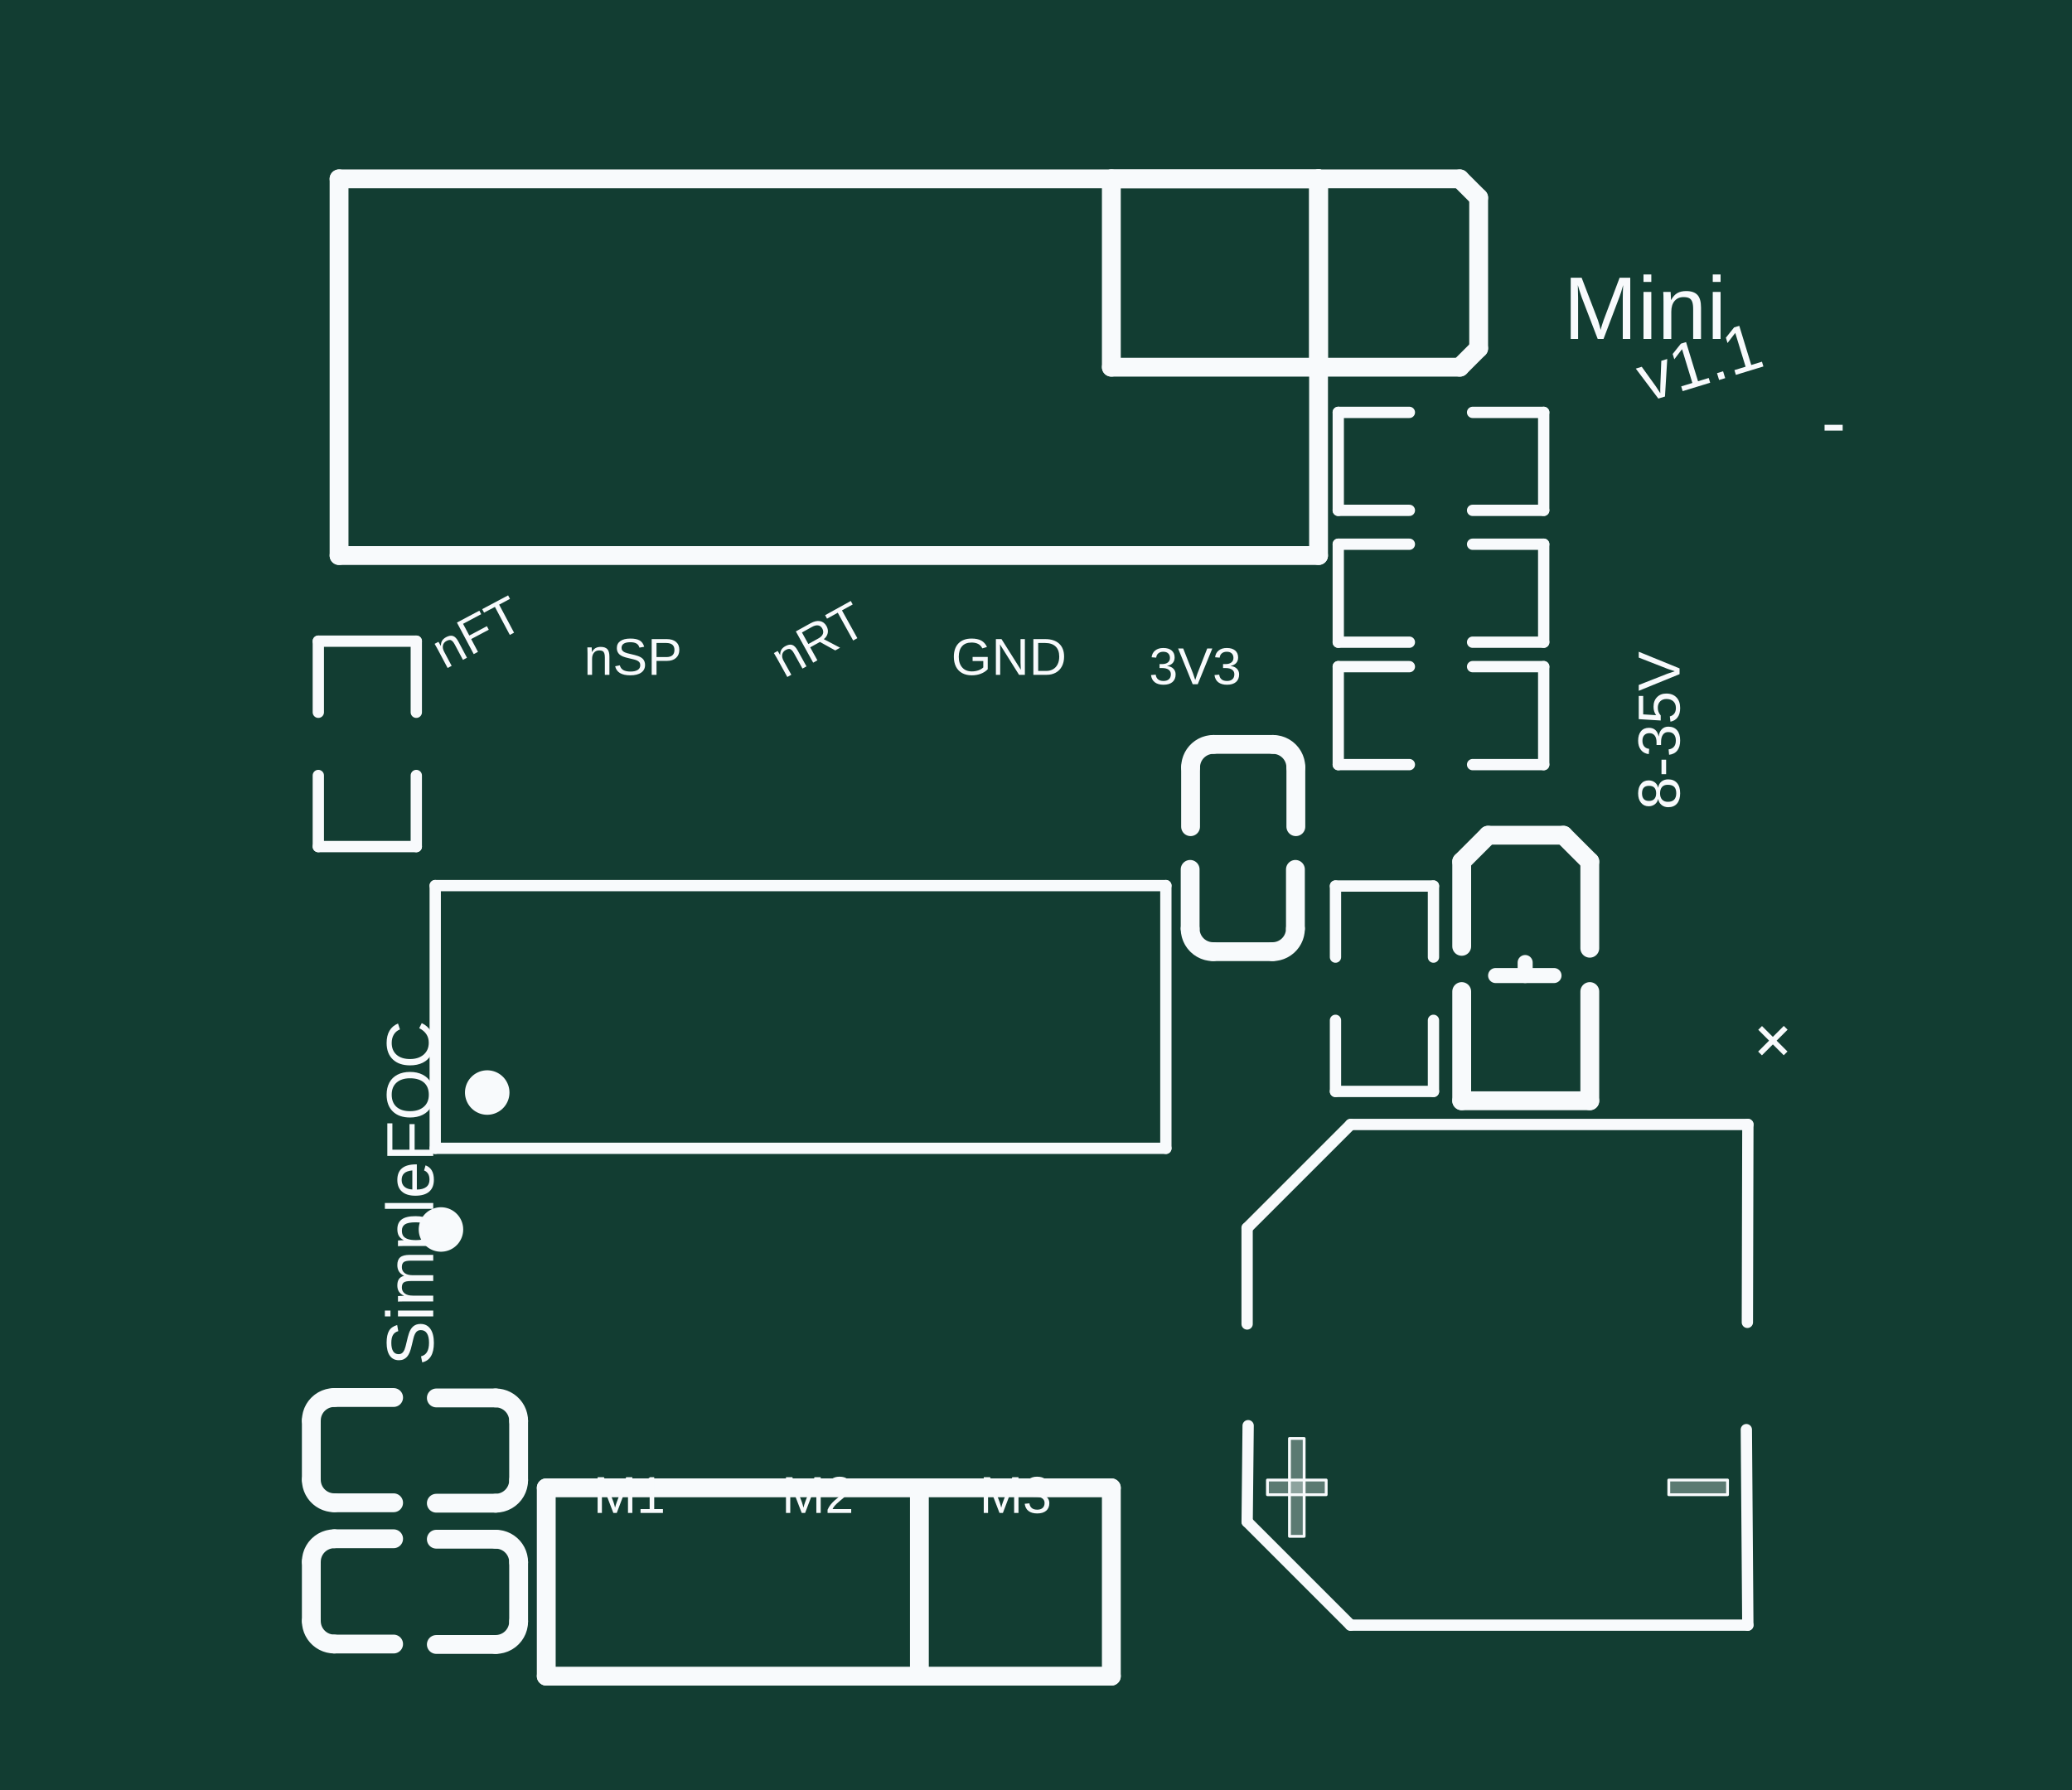
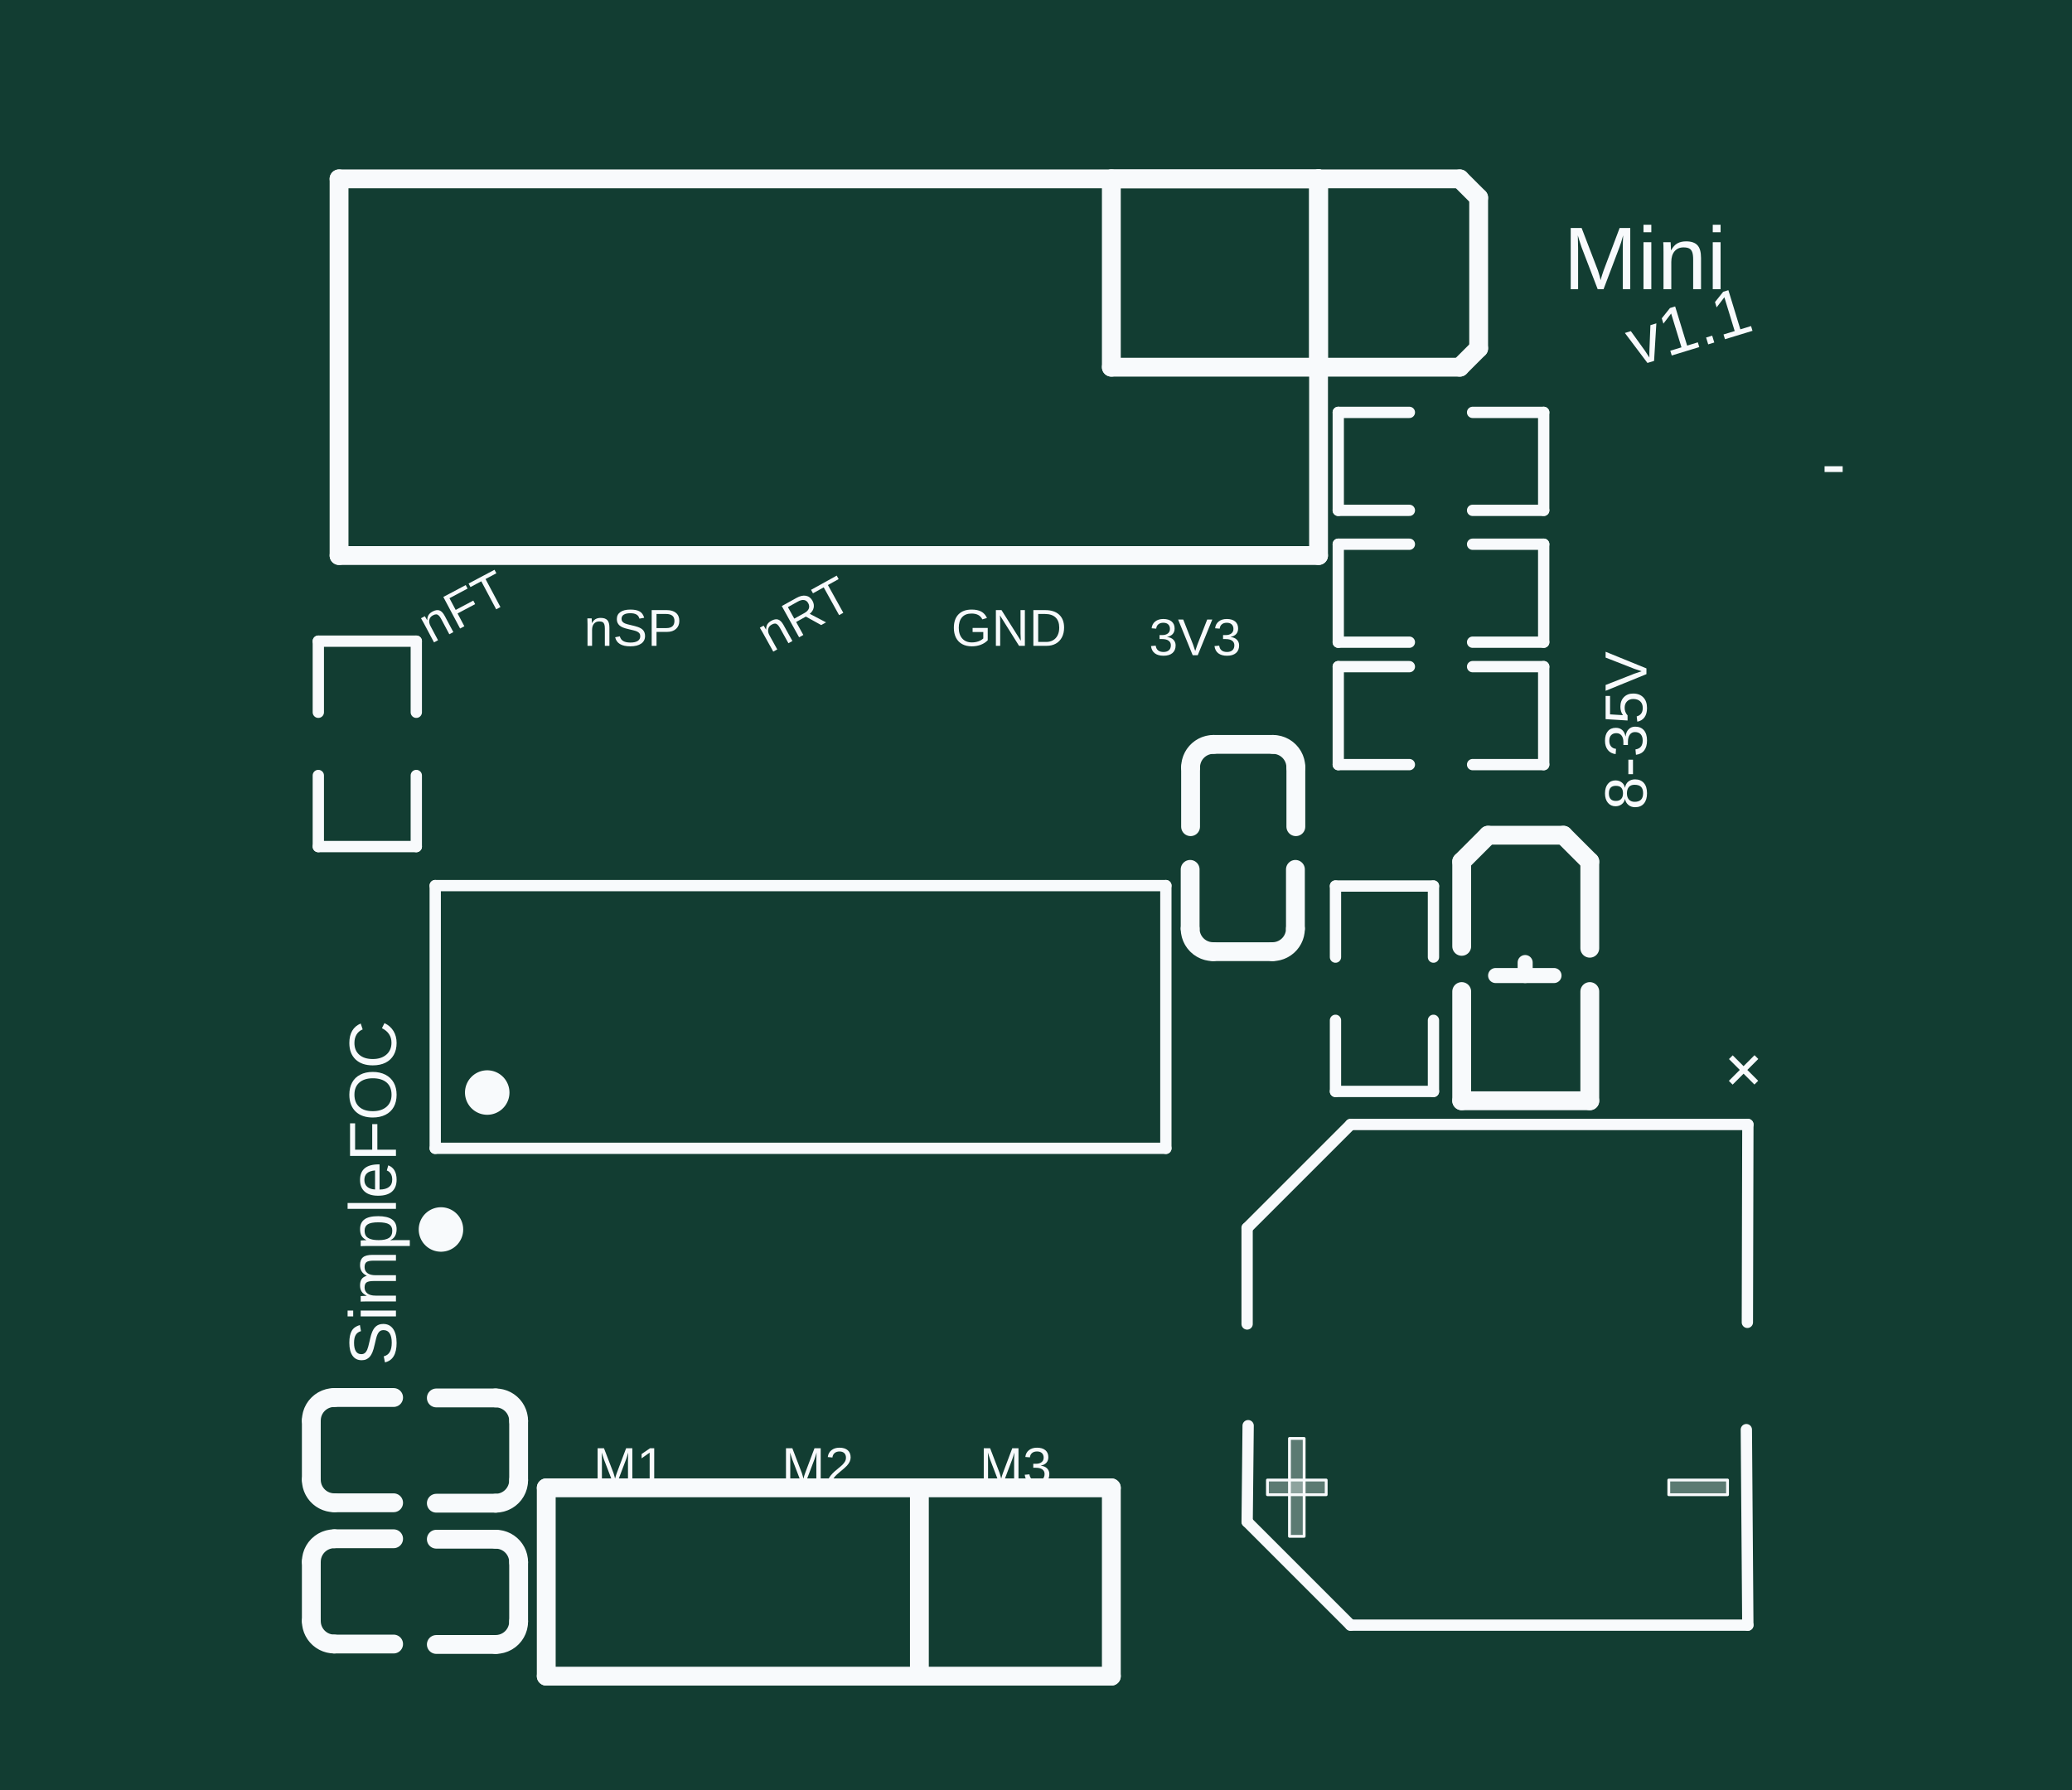
<svg xmlns="http://www.w3.org/2000/svg" width="1000" height="864" viewBox="0 0 1100 950" role="img" aria-label="SimpleFOC Mini top overlay detail" class="altium-pcb" data-renderer="altiumts">
  <rect width="100%" height="100%" fill="#071a16" />
  <g stroke-linecap="round" stroke-linejoin="round">
    <polygon data-record="BoardOutline" points="2147.584,1750 -550,1750 -550,-732.538 2147.584,-732.538 2147.584,1750" fill="#123d32" stroke="#6ee7b7" stroke-width="3" />
    <path data-record="Region" data-layer="TOPOVERLAY" d="M 917.126 785.628 L 917.126 793.423 L 885.945 793.423 L 885.945 785.628 L 917.126 785.628 Z" fill="#f8fafc" fill-opacity="0.32" fill-rule="evenodd" stroke="#f8fafc" stroke-width="1.5" />
    <path data-record="Region" data-layer="TOPOVERLAY" d="M 672.874 785.628 L 672.874 793.423 L 704.055 793.423 L 704.055 785.628 L 672.874 785.628 Z" fill="#f8fafc" fill-opacity="0.32" fill-rule="evenodd" stroke="#f8fafc" stroke-width="1.5" />
    <path data-record="Region" data-layer="TOPOVERLAY" d="M 684.567 763.542 L 684.567 815.51 L 692.362 815.51 L 692.362 763.542 L 684.567 763.542 Z" fill="#f8fafc" fill-opacity="0.32" fill-rule="evenodd" stroke="#f8fafc" stroke-width="1.5" />
    <line data-record="Track" data-layer="TOPOVERLAY" x1="700" y1="94.762" x2="775" y2="94.762" stroke="#f8fafc" stroke-width="10" />
    <line data-record="Track" data-layer="TOPOVERLAY" x1="775" y1="94.762" x2="785" y2="104.762" stroke="#f8fafc" stroke-width="10" />
    <line data-record="Track" data-layer="TOPOVERLAY" x1="785" y1="104.762" x2="785" y2="184.762" stroke="#f8fafc" stroke-width="10" />
    <line data-record="Track" data-layer="TOPOVERLAY" x1="785" y1="184.762" x2="775" y2="194.762" stroke="#f8fafc" stroke-width="10" />
    <line data-record="Track" data-layer="TOPOVERLAY" x1="775" y1="194.762" x2="700" y2="194.762" stroke="#f8fafc" stroke-width="10" />
    <line data-record="Track" data-layer="TOPOVERLAY" x1="776" y1="584.262" x2="844" y2="584.262" stroke="#f8fafc" stroke-width="10" />
    <line data-record="Track" data-layer="TOPOVERLAY" x1="844" y1="584.262" x2="844" y2="526.262" stroke="#f8fafc" stroke-width="10" />
    <line data-record="Track" data-layer="TOPOVERLAY" x1="776" y1="584.262" x2="776" y2="526.262" stroke="#f8fafc" stroke-width="10" />
    <line data-record="Track" data-layer="TOPOVERLAY" x1="844" y1="503.262" x2="844" y2="457.262" stroke="#f8fafc" stroke-width="10" />
    <line data-record="Track" data-layer="TOPOVERLAY" x1="776" y1="502.262" x2="776" y2="457.262" stroke="#f8fafc" stroke-width="10" />
    <line data-record="Track" data-layer="TOPOVERLAY" x1="776" y1="457.262" x2="790" y2="443.262" stroke="#f8fafc" stroke-width="10" />
    <line data-record="Track" data-layer="TOPOVERLAY" x1="790" y1="443.262" x2="830" y2="443.262" stroke="#f8fafc" stroke-width="10" />
    <line data-record="Track" data-layer="TOPOVERLAY" x1="830" y1="443.262" x2="844" y2="457.262" stroke="#f8fafc" stroke-width="10" />
    <line data-record="Track" data-layer="TOPOVERLAY" x1="794" y1="517.762" x2="825" y2="517.762" stroke="#f8fafc" stroke-width="7.992" />
    <line data-record="Track" data-layer="TOPOVERLAY" x1="809.687" y1="517.762" x2="809.687" y2="510.858" stroke="#f8fafc" stroke-width="7.992" />
    <line data-record="Track" data-layer="TOPOVERLAY" x1="761.008" y1="507.982" x2="761.008" y2="470.231" stroke="#f8fafc" stroke-width="6" />
    <line data-record="Track" data-layer="TOPOVERLAY" x1="761.008" y1="470.231" x2="708.992" y2="470.231" stroke="#f8fafc" stroke-width="6" />
    <line data-record="Track" data-layer="TOPOVERLAY" x1="708.992" y1="470.231" x2="708.992" y2="507.982" stroke="#f8fafc" stroke-width="6" />
    <line data-record="Track" data-layer="TOPOVERLAY" x1="761.008" y1="541.542" x2="761.008" y2="579.293" stroke="#f8fafc" stroke-width="6" />
    <line data-record="Track" data-layer="TOPOVERLAY" x1="761.008" y1="579.293" x2="708.992" y2="579.293" stroke="#f8fafc" stroke-width="6" />
    <line data-record="Track" data-layer="TOPOVERLAY" x1="708.992" y1="579.293" x2="708.992" y2="541.542" stroke="#f8fafc" stroke-width="6" />
    <line data-record="Track" data-layer="TOPOVERLAY" x1="927.111" y1="758.867" x2="927.9" y2="862.662" stroke="#f8fafc" stroke-width="6" />
    <line data-record="Track" data-layer="TOPOVERLAY" x1="927.9" y1="862.662" x2="717" y2="862.662" stroke="#f8fafc" stroke-width="6" />
    <line data-record="Track" data-layer="TOPOVERLAY" x1="717" y1="862.662" x2="662.1" y2="807.762" stroke="#f8fafc" stroke-width="6" />
    <line data-record="Track" data-layer="TOPOVERLAY" x1="662.1" y1="807.762" x2="662.626" y2="756.762" stroke="#f8fafc" stroke-width="6" />
    <line data-record="Track" data-layer="TOPOVERLAY" x1="927.657" y1="701.9" x2="927.92" y2="596.842" stroke="#f8fafc" stroke-width="6" />
    <line data-record="Track" data-layer="TOPOVERLAY" x1="927.92" y1="596.842" x2="717.046" y2="596.842" stroke="#f8fafc" stroke-width="6" />
    <line data-record="Track" data-layer="TOPOVERLAY" x1="717.046" y1="596.842" x2="662.08" y2="651.808" stroke="#f8fafc" stroke-width="6" />
    <line data-record="Track" data-layer="TOPOVERLAY" x1="662.08" y1="651.808" x2="662.08" y2="702.762" stroke="#f8fafc" stroke-width="6" />
    <line data-record="Track" data-layer="TOPOVERLAY" x1="700" y1="294.762" x2="180" y2="294.762" stroke="#f8fafc" stroke-width="10" />
    <line data-record="Track" data-layer="TOPOVERLAY" x1="180" y1="294.762" x2="180" y2="94.762" stroke="#f8fafc" stroke-width="10" />
    <line data-record="Track" data-layer="TOPOVERLAY" x1="180" y1="94.762" x2="700" y2="94.762" stroke="#f8fafc" stroke-width="10" />
    <line data-record="Track" data-layer="TOPOVERLAY" x1="700" y1="94.762" x2="700" y2="294.762" stroke="#f8fafc" stroke-width="10" />
    <line data-record="Track" data-layer="TOPOVERLAY" x1="700" y1="194.762" x2="590" y2="194.762" stroke="#f8fafc" stroke-width="10" />
    <line data-record="Track" data-layer="TOPOVERLAY" x1="590" y1="194.762" x2="590" y2="94.762" stroke="#f8fafc" stroke-width="10" />
    <line data-record="Track" data-layer="TOPOVERLAY" x1="590" y1="94.762" x2="700" y2="94.762" stroke="#f8fafc" stroke-width="10" />
    <line data-record="Track" data-layer="TOPOVERLAY" x1="700" y1="94.762" x2="700" y2="194.762" stroke="#f8fafc" stroke-width="10" />
    <line data-record="Track" data-layer="TOPOVERLAY" x1="748.22" y1="218.754" x2="710.469" y2="218.754" stroke="#f8fafc" stroke-width="6" />
    <line data-record="Track" data-layer="TOPOVERLAY" x1="710.469" y1="218.754" x2="710.469" y2="270.77" stroke="#f8fafc" stroke-width="6" />
    <line data-record="Track" data-layer="TOPOVERLAY" x1="710.469" y1="270.77" x2="748.22" y2="270.77" stroke="#f8fafc" stroke-width="6" />
    <line data-record="Track" data-layer="TOPOVERLAY" x1="781.78" y1="218.754" x2="819.531" y2="218.754" stroke="#f8fafc" stroke-width="6" />
    <line data-record="Track" data-layer="TOPOVERLAY" x1="819.531" y1="218.754" x2="819.531" y2="270.77" stroke="#f8fafc" stroke-width="6" />
    <line data-record="Track" data-layer="TOPOVERLAY" x1="819.531" y1="270.77" x2="781.78" y2="270.77" stroke="#f8fafc" stroke-width="6" />
    <line data-record="Track" data-layer="TOPOVERLAY" x1="748.22" y1="288.754" x2="710.469" y2="288.754" stroke="#f8fafc" stroke-width="6" />
    <line data-record="Track" data-layer="TOPOVERLAY" x1="710.469" y1="288.754" x2="710.469" y2="340.77" stroke="#f8fafc" stroke-width="6" />
    <line data-record="Track" data-layer="TOPOVERLAY" x1="710.469" y1="340.77" x2="748.22" y2="340.77" stroke="#f8fafc" stroke-width="6" />
    <line data-record="Track" data-layer="TOPOVERLAY" x1="781.78" y1="288.754" x2="819.531" y2="288.754" stroke="#f8fafc" stroke-width="6" />
    <line data-record="Track" data-layer="TOPOVERLAY" x1="819.531" y1="288.754" x2="819.531" y2="340.77" stroke="#f8fafc" stroke-width="6" />
    <line data-record="Track" data-layer="TOPOVERLAY" x1="819.531" y1="340.77" x2="781.78" y2="340.77" stroke="#f8fafc" stroke-width="6" />
    <line data-record="Track" data-layer="TOPOVERLAY" x1="748.22" y1="353.754" x2="710.469" y2="353.754" stroke="#f8fafc" stroke-width="6" />
    <line data-record="Track" data-layer="TOPOVERLAY" x1="710.469" y1="353.754" x2="710.469" y2="405.77" stroke="#f8fafc" stroke-width="6" />
    <line data-record="Track" data-layer="TOPOVERLAY" x1="710.469" y1="405.77" x2="748.22" y2="405.77" stroke="#f8fafc" stroke-width="6" />
    <line data-record="Track" data-layer="TOPOVERLAY" x1="781.78" y1="353.754" x2="819.531" y2="353.754" stroke="#f8fafc" stroke-width="6" />
    <line data-record="Track" data-layer="TOPOVERLAY" x1="819.531" y1="353.754" x2="819.531" y2="405.77" stroke="#f8fafc" stroke-width="6" />
    <line data-record="Track" data-layer="TOPOVERLAY" x1="819.531" y1="405.77" x2="781.78" y2="405.77" stroke="#f8fafc" stroke-width="6" />
    <line data-record="Track" data-layer="TOPOVERLAY" x1="168.992" y1="411.542" x2="168.992" y2="449.293" stroke="#f8fafc" stroke-width="6" />
    <line data-record="Track" data-layer="TOPOVERLAY" x1="168.992" y1="449.293" x2="221.008" y2="449.293" stroke="#f8fafc" stroke-width="6" />
    <line data-record="Track" data-layer="TOPOVERLAY" x1="221.008" y1="449.293" x2="221.008" y2="411.542" stroke="#f8fafc" stroke-width="6" />
    <line data-record="Track" data-layer="TOPOVERLAY" x1="168.992" y1="377.982" x2="168.992" y2="340.231" stroke="#f8fafc" stroke-width="6" />
    <line data-record="Track" data-layer="TOPOVERLAY" x1="168.992" y1="340.231" x2="221.008" y2="340.231" stroke="#f8fafc" stroke-width="6" />
    <line data-record="Track" data-layer="TOPOVERLAY" x1="221.008" y1="340.231" x2="221.008" y2="377.982" stroke="#f8fafc" stroke-width="6" />
    <line data-record="Track" data-layer="TOPOVERLAY" x1="165.275" y1="785.501" x2="165.275" y2="754.004" stroke="#f8fafc" stroke-width="10" />
    <line data-record="Track" data-layer="TOPOVERLAY" x1="208.966" y1="797.7" x2="177.471" y2="797.7" stroke="#f8fafc" stroke-width="10" />
    <line data-record="Track" data-layer="TOPOVERLAY" x1="208.966" y1="741.808" x2="177.471" y2="741.808" stroke="#f8fafc" stroke-width="10" />
    <line data-record="Track" data-layer="TOPOVERLAY" x1="231.639" y1="797.929" x2="263.135" y2="797.929" stroke="#f8fafc" stroke-width="10" />
    <line data-record="Track" data-layer="TOPOVERLAY" x1="275.333" y1="785.731" x2="275.333" y2="754.236" stroke="#f8fafc" stroke-width="10" />
    <line data-record="Track" data-layer="TOPOVERLAY" x1="231.639" y1="742.039" x2="263.135" y2="742.039" stroke="#f8fafc" stroke-width="10" />
    <line data-record="Track" data-layer="TOPOVERLAY" x1="165.275" y1="860.501" x2="165.275" y2="829.004" stroke="#f8fafc" stroke-width="10" />
    <line data-record="Track" data-layer="TOPOVERLAY" x1="208.966" y1="872.7" x2="177.471" y2="872.7" stroke="#f8fafc" stroke-width="10" />
    <line data-record="Track" data-layer="TOPOVERLAY" x1="208.966" y1="816.808" x2="177.471" y2="816.808" stroke="#f8fafc" stroke-width="10" />
    <line data-record="Track" data-layer="TOPOVERLAY" x1="231.639" y1="872.929" x2="263.135" y2="872.929" stroke="#f8fafc" stroke-width="10" />
    <line data-record="Track" data-layer="TOPOVERLAY" x1="275.333" y1="860.731" x2="275.333" y2="829.236" stroke="#f8fafc" stroke-width="10" />
    <line data-record="Track" data-layer="TOPOVERLAY" x1="231.639" y1="817.039" x2="263.135" y2="817.039" stroke="#f8fafc" stroke-width="10" />
    <line data-record="Track" data-layer="TOPOVERLAY" x1="644.261" y1="395.037" x2="675.758" y2="395.037" stroke="#f8fafc" stroke-width="10" />
    <line data-record="Track" data-layer="TOPOVERLAY" x1="632.062" y1="438.728" x2="632.062" y2="407.233" stroke="#f8fafc" stroke-width="10" />
    <line data-record="Track" data-layer="TOPOVERLAY" x1="687.954" y1="438.728" x2="687.954" y2="407.233" stroke="#f8fafc" stroke-width="10" />
    <line data-record="Track" data-layer="TOPOVERLAY" x1="631.833" y1="461.401" x2="631.833" y2="492.897" stroke="#f8fafc" stroke-width="10" />
    <line data-record="Track" data-layer="TOPOVERLAY" x1="644.031" y1="505.095" x2="675.526" y2="505.095" stroke="#f8fafc" stroke-width="10" />
    <line data-record="Track" data-layer="TOPOVERLAY" x1="687.723" y1="461.401" x2="687.723" y2="492.897" stroke="#f8fafc" stroke-width="10" />
    <line data-record="Track" data-layer="TOPOVERLAY" x1="590" y1="889.762" x2="290" y2="889.762" stroke="#f8fafc" stroke-width="10" />
    <line data-record="Track" data-layer="TOPOVERLAY" x1="290" y1="889.762" x2="290" y2="789.762" stroke="#f8fafc" stroke-width="10" />
    <line data-record="Track" data-layer="TOPOVERLAY" x1="590" y1="789.762" x2="290" y2="789.762" stroke="#f8fafc" stroke-width="10" />
    <line data-record="Track" data-layer="TOPOVERLAY" x1="590" y1="889.762" x2="590" y2="789.762" stroke="#f8fafc" stroke-width="10" />
    <line data-record="Track" data-layer="TOPOVERLAY" x1="488.093" y1="889.762" x2="488.093" y2="789.762" stroke="#f8fafc" stroke-width="10" />
    <line data-record="Track" data-layer="TOPOVERLAY" x1="231.055" y1="609.497" x2="231.055" y2="470.017" stroke="#f8fafc" stroke-width="6" />
    <line data-record="Track" data-layer="TOPOVERLAY" x1="231.055" y1="470.017" x2="618.945" y2="470.017" stroke="#f8fafc" stroke-width="6" />
    <line data-record="Track" data-layer="TOPOVERLAY" x1="618.945" y1="470.017" x2="618.945" y2="609.497" stroke="#f8fafc" stroke-width="6" />
    <line data-record="Track" data-layer="TOPOVERLAY" x1="618.945" y1="609.497" x2="231.055" y2="609.497" stroke="#f8fafc" stroke-width="6" />
    <polyline data-record="Arc" data-layer="TOPOVERLAY" points="263.137,797.929 264.729,797.825 266.294,797.513 267.805,797 269.236,796.295 270.563,795.408 271.762,794.356 272.814,793.157 273.701,791.83 274.406,790.399 274.919,788.888 275.231,787.323 275.335,785.731" fill="none" stroke="#f8fafc" stroke-width="10" />
    <polyline data-record="Arc" data-layer="TOPOVERLAY" points="275.335,754.236 275.246,752.766 274.981,751.317 274.543,749.91 273.938,748.567 273.176,747.306 272.268,746.147 271.226,745.105 270.067,744.197 268.806,743.434 267.463,742.83 266.056,742.391 264.607,742.126 263.137,742.037" fill="none" stroke="#f8fafc" stroke-width="10" />
    <polyline data-record="Arc" data-layer="TOPOVERLAY" points="165.275,785.501 165.364,786.971 165.629,788.42 166.067,789.827 166.672,791.17 167.434,792.431 168.342,793.59 169.384,794.632 170.543,795.54 171.804,796.303 173.147,796.907 174.554,797.346 176.003,797.611 177.473,797.7" fill="none" stroke="#f8fafc" stroke-width="10" />
    <polyline data-record="Arc" data-layer="TOPOVERLAY" points="177.473,741.808 175.881,741.912 174.316,742.224 172.805,742.736 171.374,743.442 170.047,744.329 168.848,745.381 167.796,746.58 166.909,747.907 166.203,749.338 165.691,750.849 165.379,752.414 165.275,754.006" fill="none" stroke="#f8fafc" stroke-width="10" />
    <polyline data-record="Arc" data-layer="TOPOVERLAY" points="263.137,872.929 264.729,872.825 266.294,872.513 267.805,872 269.236,871.295 270.563,870.408 271.762,869.356 272.814,868.157 273.701,866.83 274.406,865.399 274.919,863.888 275.231,862.323 275.335,860.731" fill="none" stroke="#f8fafc" stroke-width="10" />
    <polyline data-record="Arc" data-layer="TOPOVERLAY" points="275.335,829.236 275.246,827.766 274.981,826.317 274.543,824.91 273.938,823.567 273.176,822.306 272.268,821.147 271.226,820.105 270.067,819.197 268.806,818.434 267.463,817.83 266.056,817.391 264.607,817.126 263.137,817.037" fill="none" stroke="#f8fafc" stroke-width="10" />
    <polyline data-record="Arc" data-layer="TOPOVERLAY" points="165.275,860.501 165.364,861.971 165.629,863.42 166.067,864.827 166.672,866.17 167.434,867.431 168.342,868.59 169.384,869.632 170.543,870.54 171.804,871.303 173.147,871.907 174.554,872.346 176.003,872.611 177.473,872.7" fill="none" stroke="#f8fafc" stroke-width="10" />
    <polyline data-record="Arc" data-layer="TOPOVERLAY" points="177.473,816.808 175.881,816.912 174.316,817.224 172.805,817.736 171.374,818.442 170.047,819.329 168.848,820.381 167.796,821.58 166.909,822.907 166.203,824.338 165.691,825.849 165.379,827.414 165.275,829.006" fill="none" stroke="#f8fafc" stroke-width="10" />
    <polyline data-record="Arc" data-layer="TOPOVERLAY" points="631.833,492.899 631.937,494.491 632.249,496.056 632.761,497.567 633.467,498.998 634.354,500.325 635.406,501.524 636.605,502.576 637.932,503.463 639.363,504.168 640.874,504.681 642.439,504.993 644.031,505.097" fill="none" stroke="#f8fafc" stroke-width="10" />
    <polyline data-record="Arc" data-layer="TOPOVERLAY" points="675.526,505.097 676.996,505.008 678.445,504.743 679.852,504.305 681.195,503.7 682.456,502.938 683.615,502.03 684.657,500.988 685.566,499.829 686.328,498.568 686.932,497.225 687.37,495.818 687.636,494.369 687.725,492.899" fill="none" stroke="#f8fafc" stroke-width="10" />
    <polyline data-record="Arc" data-layer="TOPOVERLAY" points="644.261,395.037 642.791,395.126 641.342,395.391 639.935,395.829 638.592,396.434 637.331,397.196 636.172,398.104 635.13,399.146 634.221,400.305 633.459,401.566 632.855,402.909 632.417,404.316 632.151,405.765 632.062,407.235" fill="none" stroke="#f8fafc" stroke-width="10" />
    <polyline data-record="Arc" data-layer="TOPOVERLAY" points="687.954,407.235 687.85,405.643 687.538,404.078 687.025,402.567 686.32,401.136 685.433,399.809 684.381,398.61 683.182,397.558 681.855,396.671 680.424,395.966 678.913,395.453 677.348,395.141 675.756,395.037" fill="none" stroke="#f8fafc" stroke-width="10" />
    <polyline data-record="Arc" data-layer="TOPOVERLAY" points="264.57,579.882 264.519,579.111 264.369,578.352 264.12,577.62 263.778,576.927 263.349,576.284 262.839,575.703 262.258,575.193 261.615,574.764 260.922,574.422 260.19,574.173 259.431,574.023 258.66,573.972 257.889,574.023 257.13,574.173 256.398,574.422 255.705,574.764 255.062,575.193 254.481,575.703 253.971,576.284 253.542,576.927 253.2,577.62 252.951,578.352 252.801,579.111 252.75,579.882 252.801,580.653 252.951,581.412 253.2,582.144 253.542,582.837 253.971,583.48 254.481,584.061 255.062,584.571 255.705,585 256.398,585.342 257.13,585.591 257.889,585.741 258.66,585.792 259.431,585.741 260.19,585.591 260.922,585.342 261.615,585 262.258,584.571 262.839,584.061 263.349,583.48 263.778,582.837 264.12,582.144 264.369,581.412 264.519,580.653 264.57,579.882" fill="none" stroke="#f8fafc" stroke-width="11.811" />
    <polyline data-record="Arc" data-layer="TOPOVERLAY" points="240.01,652.592 239.959,651.821 239.809,651.062 239.56,650.33 239.218,649.637 238.789,648.994 238.279,648.413 237.698,647.903 237.055,647.474 236.362,647.132 235.63,646.883 234.871,646.733 234.1,646.682 233.329,646.733 232.57,646.883 231.838,647.132 231.145,647.474 230.502,647.903 229.921,648.413 229.411,648.994 228.982,649.637 228.64,650.33 228.391,651.062 228.241,651.821 228.19,652.592 228.241,653.363 228.391,654.122 228.64,654.854 228.982,655.547 229.411,656.19 229.921,656.771 230.502,657.281 231.145,657.71 231.838,658.052 232.57,658.301 233.329,658.451 234.1,658.502 234.871,658.451 235.63,658.301 236.362,658.052 237.055,657.71 237.698,657.281 238.279,656.771 238.789,656.19 239.218,655.547 239.56,654.854 239.809,654.122 239.959,653.363 240.01,652.592" fill="none" stroke="#f8fafc" stroke-width="11.811" />
-     <text data-record="Text" data-layer="TOPOVERLAY" x="0" y="0" fill="#f8fafc" font-family="Arial, sans-serif" font-size="39.37" font-weight="normal" font-style="normal" dominant-baseline="central" transform="translate(948.9194 560.8426) rotate(-135) scale(1 1)">+</text>
-     <text data-record="Text" data-layer="TOPOVERLAY" x="0" y="0" fill="#f8fafc" font-family="Arial, sans-serif" font-size="39.37" font-weight="normal" font-style="normal" dominant-baseline="central" transform="translate(980 230.077) rotate(-180) scale(1 1)">-</text>
-     <text data-record="Text" data-layer="TOPOVERLAY" x="0" y="0" fill="#f8fafc" font-family="Arial, sans-serif" font-size="31.496" font-weight="normal" font-style="normal" dominant-baseline="central" transform="translate(880.748 429.762) rotate(-90) scale(1 1)">8-35V</text>
-     <text data-record="Text" data-layer="TOPOVERLAY" x="0" y="0" fill="#f8fafc" font-family="Arial, sans-serif" font-size="35.433" font-weight="normal" font-style="normal" dominant-baseline="central" transform="translate(217.7165 724.762) rotate(-90) scale(1 1)">SimpleFOC</text>
-     <text data-record="Text" data-layer="TOPOVERLAY" x="0" y="0" fill="#f8fafc" font-family="Arial, sans-serif" font-size="35.433" font-weight="normal" font-style="normal" dominant-baseline="central" transform="translate(870.1798 201.7044) rotate(-17) scale(1 1)">v1.1</text>
-     <text data-record="Text" data-layer="TOPOVERLAY" x="0" y="0" fill="#f8fafc" font-family="Arial, sans-serif" font-size="27.559" font-weight="normal" font-style="normal" dominant-baseline="central" transform="translate(315 793.5415) rotate(0) scale(1 1)">M1</text>
-     <text data-record="Text" data-layer="TOPOVERLAY" x="0" y="0" fill="#f8fafc" font-family="Arial, sans-serif" font-size="27.559" font-weight="normal" font-style="normal" dominant-baseline="central" transform="translate(415 793.5415) rotate(0) scale(1 1)">M2</text>
-     <text data-record="Text" data-layer="TOPOVERLAY" x="0" y="0" fill="#f8fafc" font-family="Arial, sans-serif" font-size="27.559" font-weight="normal" font-style="normal" dominant-baseline="central" transform="translate(520 793.5415) rotate(0) scale(1 1)">M3</text>
-     <text data-record="Text" data-layer="TOPOVERLAY" x="0" y="0" fill="#f8fafc" font-family="Arial, sans-serif" font-size="47.244" font-weight="normal" font-style="normal" dominant-baseline="central" transform="translate(830 163.384) rotate(0) scale(1 1)">Mini</text>
-     <text data-record="Text" data-layer="TOPOVERLAY" x="0" y="0" fill="#f8fafc" font-family="Arial, sans-serif" font-size="27.559" font-weight="normal" font-style="normal" dominant-baseline="central" transform="translate(610 353.5415) rotate(0) scale(1 1)">3V3</text>
-     <text data-record="Text" data-layer="TOPOVERLAY" x="0" y="0" fill="#f8fafc" font-family="Arial, sans-serif" font-size="27.559" font-weight="normal" font-style="normal" dominant-baseline="central" transform="translate(231.4691 346.9286) rotate(-28) scale(1 1)">nFT</text>
-     <text data-record="Text" data-layer="TOPOVERLAY" x="0" y="0" fill="#f8fafc" font-family="Arial, sans-serif" font-size="27.559" font-weight="normal" font-style="normal" dominant-baseline="central" transform="translate(310 348.5415) rotate(0) scale(1 1)">nSP</text>
-     <text data-record="Text" data-layer="TOPOVERLAY" x="0" y="0" fill="#f8fafc" font-family="Arial, sans-serif" font-size="27.559" font-weight="normal" font-style="normal" dominant-baseline="central" transform="translate(411.6804 351.8138) rotate(-29) scale(1 1)">nRT</text>
-     <text data-record="Text" data-layer="TOPOVERLAY" x="0" y="0" fill="#f8fafc" font-family="Arial, sans-serif" font-size="27.559" font-weight="normal" font-style="normal" dominant-baseline="central" transform="translate(505 348.5415) rotate(0) scale(1 1)">GND</text>
+     <text data-record="Text" data-layer="TOPOVERLAY" x="0" y="0" fill="#f8fafc" font-family="Arial, sans-serif" font-size="39.37" font-weight="normal" font-style="normal" text-anchor="start" dominant-baseline="text-after-edge" transform="translate(948.9194 560.8426) rotate(-135) scale(1 1)">+</text>
+     <text data-record="Text" data-layer="TOPOVERLAY" x="0" y="0" fill="#f8fafc" font-family="Arial, sans-serif" font-size="39.37" font-weight="normal" font-style="normal" text-anchor="start" dominant-baseline="text-after-edge" transform="translate(980 230.077) rotate(-180) scale(1 1)">-</text>
+     <text data-record="Text" data-layer="TOPOVERLAY" x="0" y="0" fill="#f8fafc" font-family="Arial, sans-serif" font-size="31.496" font-weight="normal" font-style="normal" text-anchor="start" dominant-baseline="text-after-edge" transform="translate(880.748 429.762) rotate(-90) scale(1 1)">8-35V</text>
+     <text data-record="Text" data-layer="TOPOVERLAY" x="0" y="0" fill="#f8fafc" font-family="Arial, sans-serif" font-size="35.433" font-weight="normal" font-style="normal" text-anchor="start" dominant-baseline="text-after-edge" transform="translate(217.7165 724.762) rotate(-90) scale(1 1)">SimpleFOC</text>
+     <text data-record="Text" data-layer="TOPOVERLAY" x="0" y="0" fill="#f8fafc" font-family="Arial, sans-serif" font-size="35.433" font-weight="normal" font-style="normal" text-anchor="start" dominant-baseline="text-after-edge" transform="translate(870.1798 201.7044) rotate(-17) scale(1 1)">v1.1</text>
+     <text data-record="Text" data-layer="TOPOVERLAY" x="0" y="0" fill="#f8fafc" font-family="Arial, sans-serif" font-size="27.559" font-weight="normal" font-style="normal" text-anchor="start" dominant-baseline="text-after-edge" transform="translate(315 793.5415) rotate(0) scale(1 1)">M1</text>
+     <text data-record="Text" data-layer="TOPOVERLAY" x="0" y="0" fill="#f8fafc" font-family="Arial, sans-serif" font-size="27.559" font-weight="normal" font-style="normal" text-anchor="start" dominant-baseline="text-after-edge" transform="translate(415 793.5415) rotate(0) scale(1 1)">M2</text>
+     <text data-record="Text" data-layer="TOPOVERLAY" x="0" y="0" fill="#f8fafc" font-family="Arial, sans-serif" font-size="27.559" font-weight="normal" font-style="normal" text-anchor="start" dominant-baseline="text-after-edge" transform="translate(520 793.5415) rotate(0) scale(1 1)">M3</text>
+     <text data-record="Text" data-layer="TOPOVERLAY" x="0" y="0" fill="#f8fafc" font-family="Arial, sans-serif" font-size="47.244" font-weight="normal" font-style="normal" text-anchor="start" dominant-baseline="text-after-edge" transform="translate(830 163.384) rotate(0) scale(1 1)">Mini</text>
+     <text data-record="Text" data-layer="TOPOVERLAY" x="0" y="0" fill="#f8fafc" font-family="Arial, sans-serif" font-size="27.559" font-weight="normal" font-style="normal" text-anchor="start" dominant-baseline="text-after-edge" transform="translate(610 353.5415) rotate(0) scale(1 1)">3V3</text>
+     <text data-record="Text" data-layer="TOPOVERLAY" x="0" y="0" fill="#f8fafc" font-family="Arial, sans-serif" font-size="27.559" font-weight="normal" font-style="normal" text-anchor="start" dominant-baseline="text-after-edge" transform="translate(231.4691 346.9286) rotate(-28) scale(1 1)">nFT</text>
+     <text data-record="Text" data-layer="TOPOVERLAY" x="0" y="0" fill="#f8fafc" font-family="Arial, sans-serif" font-size="27.559" font-weight="normal" font-style="normal" text-anchor="start" dominant-baseline="text-after-edge" transform="translate(310 348.5415) rotate(0) scale(1 1)">nSP</text>
+     <text data-record="Text" data-layer="TOPOVERLAY" x="0" y="0" fill="#f8fafc" font-family="Arial, sans-serif" font-size="27.559" font-weight="normal" font-style="normal" text-anchor="start" dominant-baseline="text-after-edge" transform="translate(411.6804 351.8138) rotate(-29) scale(1 1)">nRT</text>
+     <text data-record="Text" data-layer="TOPOVERLAY" x="0" y="0" fill="#f8fafc" font-family="Arial, sans-serif" font-size="27.559" font-weight="normal" font-style="normal" text-anchor="start" dominant-baseline="text-after-edge" transform="translate(505 348.5415) rotate(0) scale(1 1)">GND</text>
  </g>
</svg>
